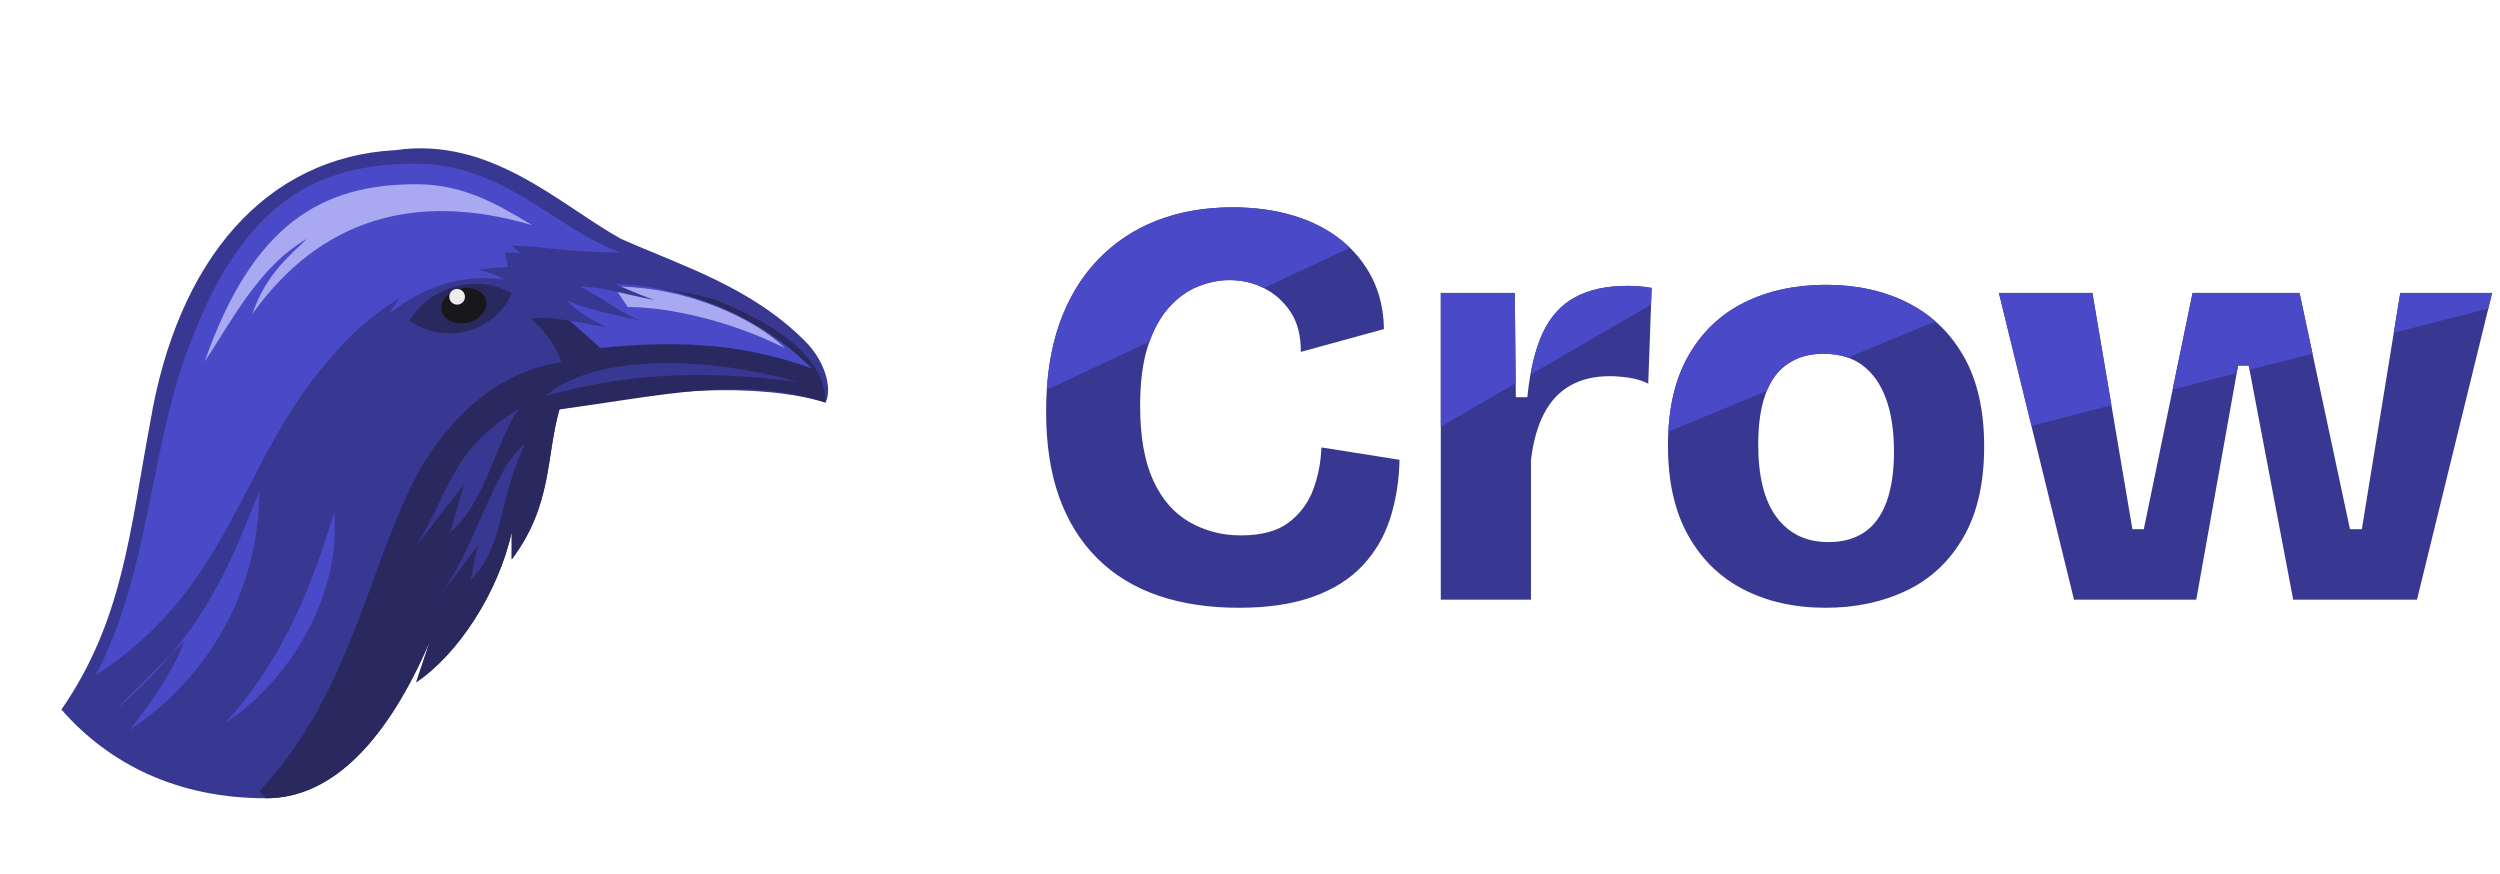
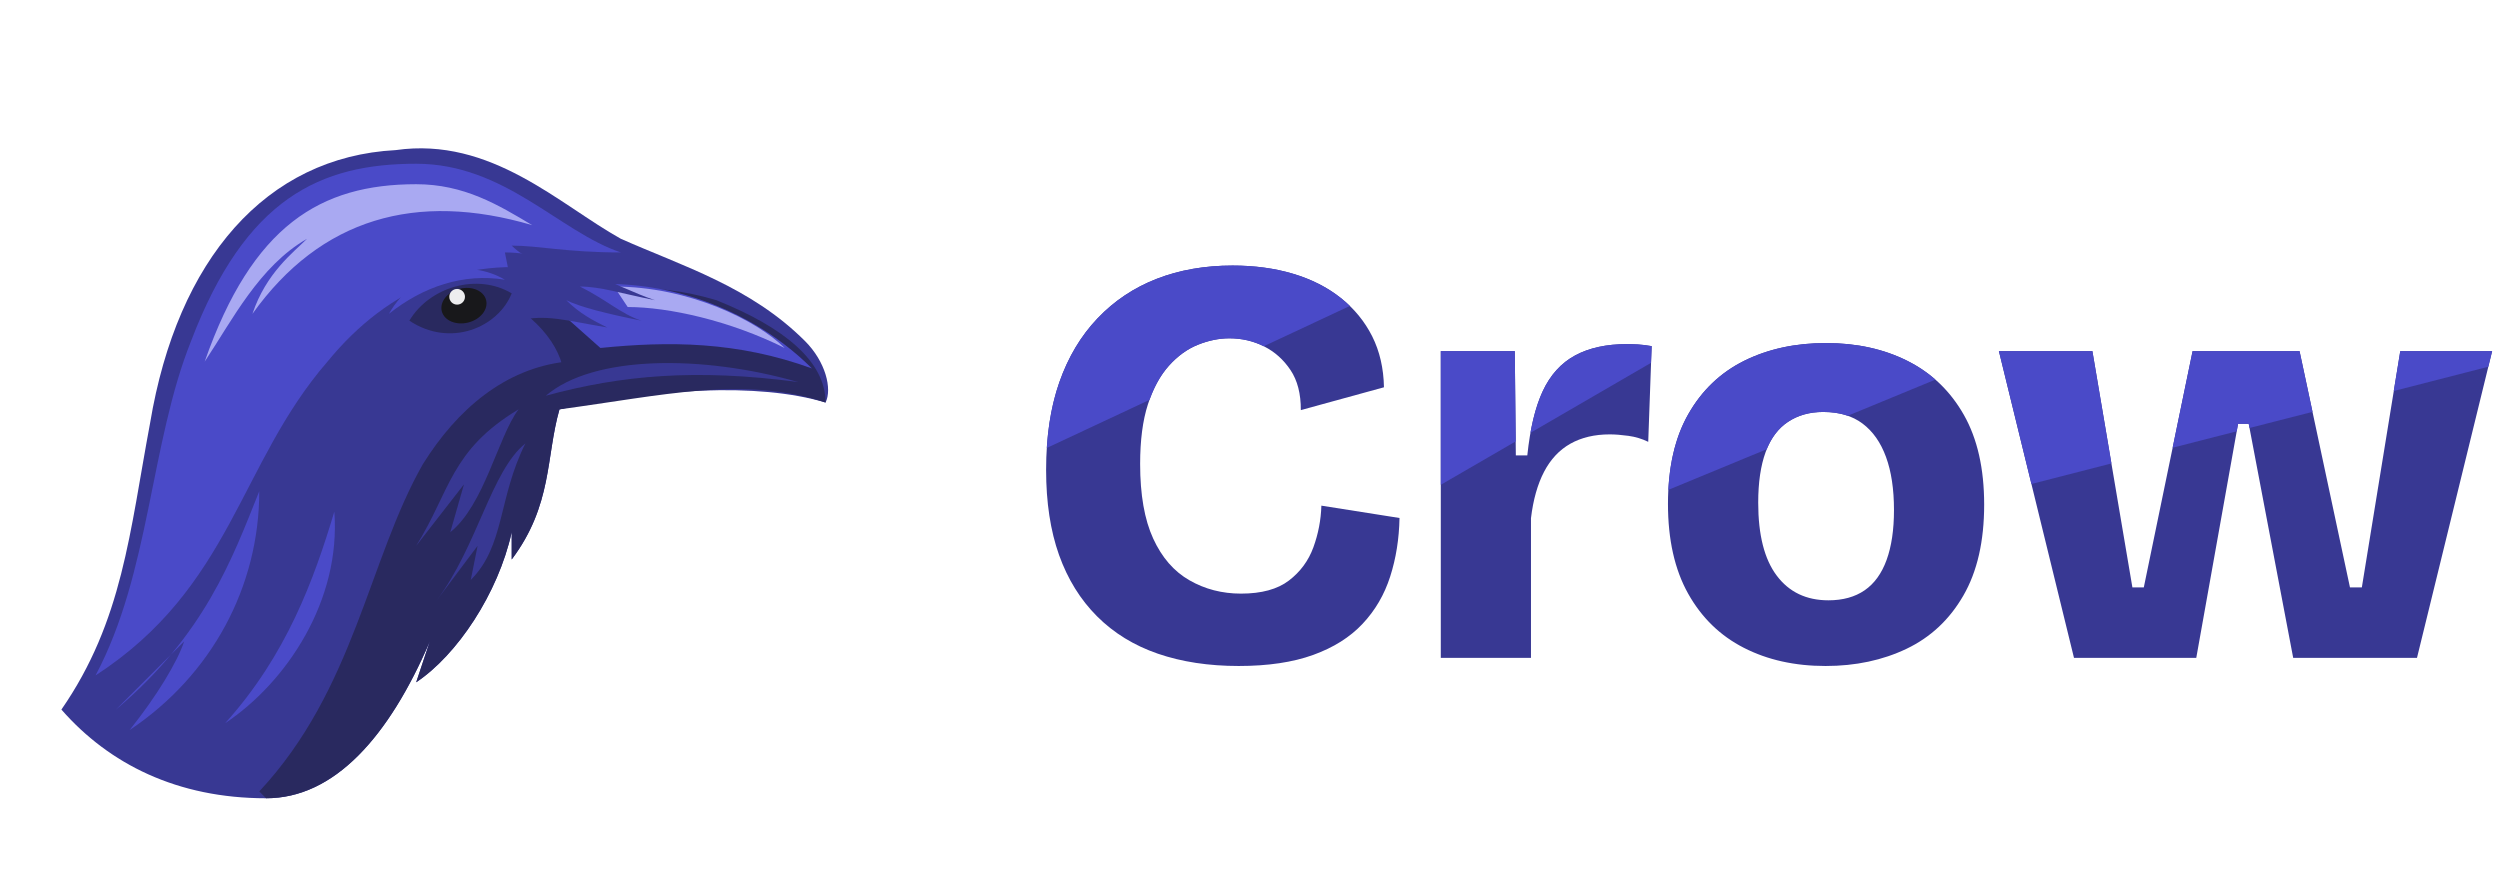
<svg xmlns="http://www.w3.org/2000/svg" role="img" aria-label="Crow" viewBox="0 0 429.4 150">
  <svg width="150" height="150" viewBox="0 0 128 128">
    <path fill="#383893" d="M9 104 C18 91 19 78 22 62 C26 38 39 23 58 22 C72 20 82 30 91 35 C100 39 110 42 118 50 C121 53 122 57 121 59 C111 56 96 57 82 60 C80 67 81 74 75 82 L75 78 C73 87 67 96 61 100 L63 94 C57 108 49 117 39 117 C26 117 16 112 9 104Z" />
    <path fill="#4A4AC8" d="M14 99 C22 84 22 65 28 50 C36 29 47 24 61 24 C74 24 82 34 91 37 C83 37 79 36 75 36 C77 38 80 39 83 40 C69 37 57 42 48 53 C35 68 34 86 14 99Z" />
    <path fill="#A9A9F2" d="M30 53 C37 33 47 27 61 27 C68 27 73 30 78 33 C61 28 47 32 37 46 C39 40 43 37 45 35 C38 39 34 47 30 53Z" />
    <path fill="#29295F" d="M38 116 C52 101 54 82 62 68 C67 60 74 54 83 53 L93 57 L82 60 C80 67 81 74 75 82 L75 78 C73 87 67 96 61 100 L63 94 C57 108 49 117 39 117Z" />
    <path fill="#4A4AC8" d="M17 104 C30 93 34 82 38 72 C38 86 31 99 19 107 C23 102 26 97 27 94Z M33 106 C42 96 46 85 49 75 C50 88 42 100 33 106Z" />
    <path fill="#383893" d="M61 80 C66 72 66 66 76 60 C73 64 71 74 66 78 L68 71Z" />
    <path fill="#29295F" d="M77 46 C86 42 95 41 105 44 C115 48 121 53 121 59 C109 55 97 58 82 60 C84 55 82 50 77 46Z" />
    <path fill="#4A4AC8" d="M79 43 C93 39 109 44 119 54 C108 50 98 50 88 51Z" />
    <path fill="#A9A9F2" d="M90 42 C101 42 111 47 115 51 C107 47 98 45 92 45Z" />
    <path fill="#383893" d="M74 37 C82 37 90 42 96 44 C91 43 88 42 85 42 C89 44 91 46 94 47 C89 46 85 45 83 44 C85 46 87 47 89 48 C83 47 80 46 76 47Z" />
    <path fill="#4A4AC8" d="M57 46 C61 39 69 38 74 41 C68 40 62 42 57 46Z" />
    <path fill="#29295F" d="M60 47 C63 42 70 40 75 43 C73 48 66 51 60 47Z" />
    <path fill="#383893" d="M80 58 C87 52 103 52 117 56 C102 54 91 55 80 58Z" />
    <path fill="#383893" d="M64 88 C70 80 72 69 77 65 C73 73 74 80 69 85 L70 80Z" />
    <ellipse fill="#18181B" cx="68" cy="44.8" rx="3.35" ry="2.55" transform="rotate(-14 68 44.8)" />
    <circle fill="#EDEDEF" cx="67" cy="43.5" r="1.15" />
  </svg>
-   <g transform="translate(175 23)">
+   <g transform="translate(175 33)">
    <path fill="#383893" d="M37.76 81.39Q30.03 81.39 23.88 79.28Q17.74 77.17 13.43 72.86Q9.13 68.56 6.9 62.32Q4.68 56.07 4.68 47.71Q4.68 39.16 6.95 32.66Q9.23 26.17 13.53 21.66Q17.84 17.15 23.7 14.88Q29.55 12.61 36.71 12.61Q42.37 12.61 47.09 14.02Q51.8 15.42 55.28 18.17Q58.75 20.92 60.69 24.77Q62.62 28.63 62.71 33.52L48.43 37.44Q48.45 33.23 46.65 30.55Q44.86 27.88 42.12 26.5Q39.37 25.11 36.15 25.11Q33.51 25.11 30.76 26.21Q28.01 27.31 25.75 29.84Q23.49 32.37 22.16 36.47Q20.83 40.58 20.83 46.69Q20.83 54.62 23.07 59.5Q25.31 64.39 29.3 66.67Q33.29 68.96 38.15 68.96Q43.45 68.96 46.39 66.71Q49.33 64.46 50.59 61Q51.85 57.53 51.96 53.85L65.38 55.97Q65.28 61.34 63.78 66.02Q62.28 70.7 59.04 74.14Q55.81 77.59 50.55 79.49Q45.29 81.39 37.76 81.39Z" />
    <path fill="#4A4AC8" d="M22.44 35.68 4.8 43.94Q5.19 37.69 6.95 32.66Q9.23 26.17 13.53 21.66Q17.84 17.15 23.7 14.88Q29.55 12.61 36.71 12.61Q42.37 12.61 47.09 14.02Q51.8 15.42 55.28 18.17Q56.11 18.83 56.85 19.55L42.07 26.47Q39.35 25.11 36.15 25.11Q33.51 25.11 30.76 26.21Q28.01 27.31 25.75 29.84Q23.72 32.12 22.44 35.68Z" />
    <path fill="#383893" d="M72.47 80V55.15V27.31H85.18L85.36 45.22H87.33Q88.05 38.33 89.99 34.17Q91.94 30 95.54 28.05Q99.15 26.1 104.47 26.1Q105.29 26.1 106.32 26.16Q107.35 26.22 108.69 26.45L108.1 42.89Q106.51 42.11 104.7 41.86Q102.88 41.61 101.49 41.61Q97.58 41.61 94.73 43.21Q91.89 44.81 90.21 48.03Q88.53 51.25 87.96 56.01V80Z" />
    <path fill="#4A4AC8" d="M85.34 42.81 72.47 50.27V27.31H85.18L85.34 42.81ZM108.58 29.32 87.87 41.34Q88.63 37.08 89.99 34.17Q91.94 30 95.54 28.05Q99.15 26.1 104.47 26.1Q105.29 26.1 106.32 26.16Q107.35 26.22 108.69 26.45L108.58 29.32Z" />
    <path fill="#383893" d="M138.56 81.39Q130.63 81.39 124.53 78.27Q118.43 75.16 114.96 68.97Q111.49 62.78 111.49 53.54Q111.49 44.27 114.98 38.14Q118.46 32.01 124.6 28.96Q130.75 25.92 138.64 25.92Q146.55 25.92 152.69 29.02Q158.84 32.13 162.32 38.27Q165.8 44.41 165.8 53.67Q165.8 63.11 162.23 69.29Q158.67 75.47 152.48 78.43Q146.29 81.39 138.56 81.39ZM139.05 70.11Q142.77 70.11 145.27 68.39Q147.77 66.67 149.04 63.18Q150.31 59.69 150.31 54.6Q150.31 49.22 148.94 45.49Q147.58 41.76 144.92 39.76Q142.27 37.76 138.16 37.76Q134.64 37.76 132.09 39.47Q129.53 41.17 128.26 44.66Q126.99 48.14 126.99 53.34Q126.99 61.66 130.18 65.88Q133.36 70.11 139.05 70.11Z" />
    <path fill="#4A4AC8" d="M157.43 32.2 142.38 38.41Q140.51 37.76 138.16 37.76Q134.64 37.76 132.09 39.47Q129.72 41.05 128.45 44.16L111.55 51.14Q111.95 43.45 114.98 38.14Q118.46 32.01 124.6 28.96Q130.75 25.92 138.64 25.92Q146.55 25.92 152.69 29.02Q155.3 30.34 157.43 32.2Z" />
    <path fill="#383893" d="M181.23 80 168.33 27.31H184.39L191.26 67.89H193.22L201.6 27.31H219.97L228.63 67.89H230.67L237.27 27.31H253.05L240.14 80H218.88L211.24 39.79H209.41L202.23 80Z" />
    <path fill="#4A4AC8" d="M187.66 46.6 173.92 50.13 168.33 27.31H184.39L187.66 46.6ZM211.38 40.51 211.24 39.79H209.41L209.18 41.08L198.17 43.9L201.6 27.31H219.97L222.2 37.74L211.38 40.51ZM252.39 29.99 236.15 34.16 237.27 27.31H253.05L252.39 29.99Z" />
  </g>
</svg>
